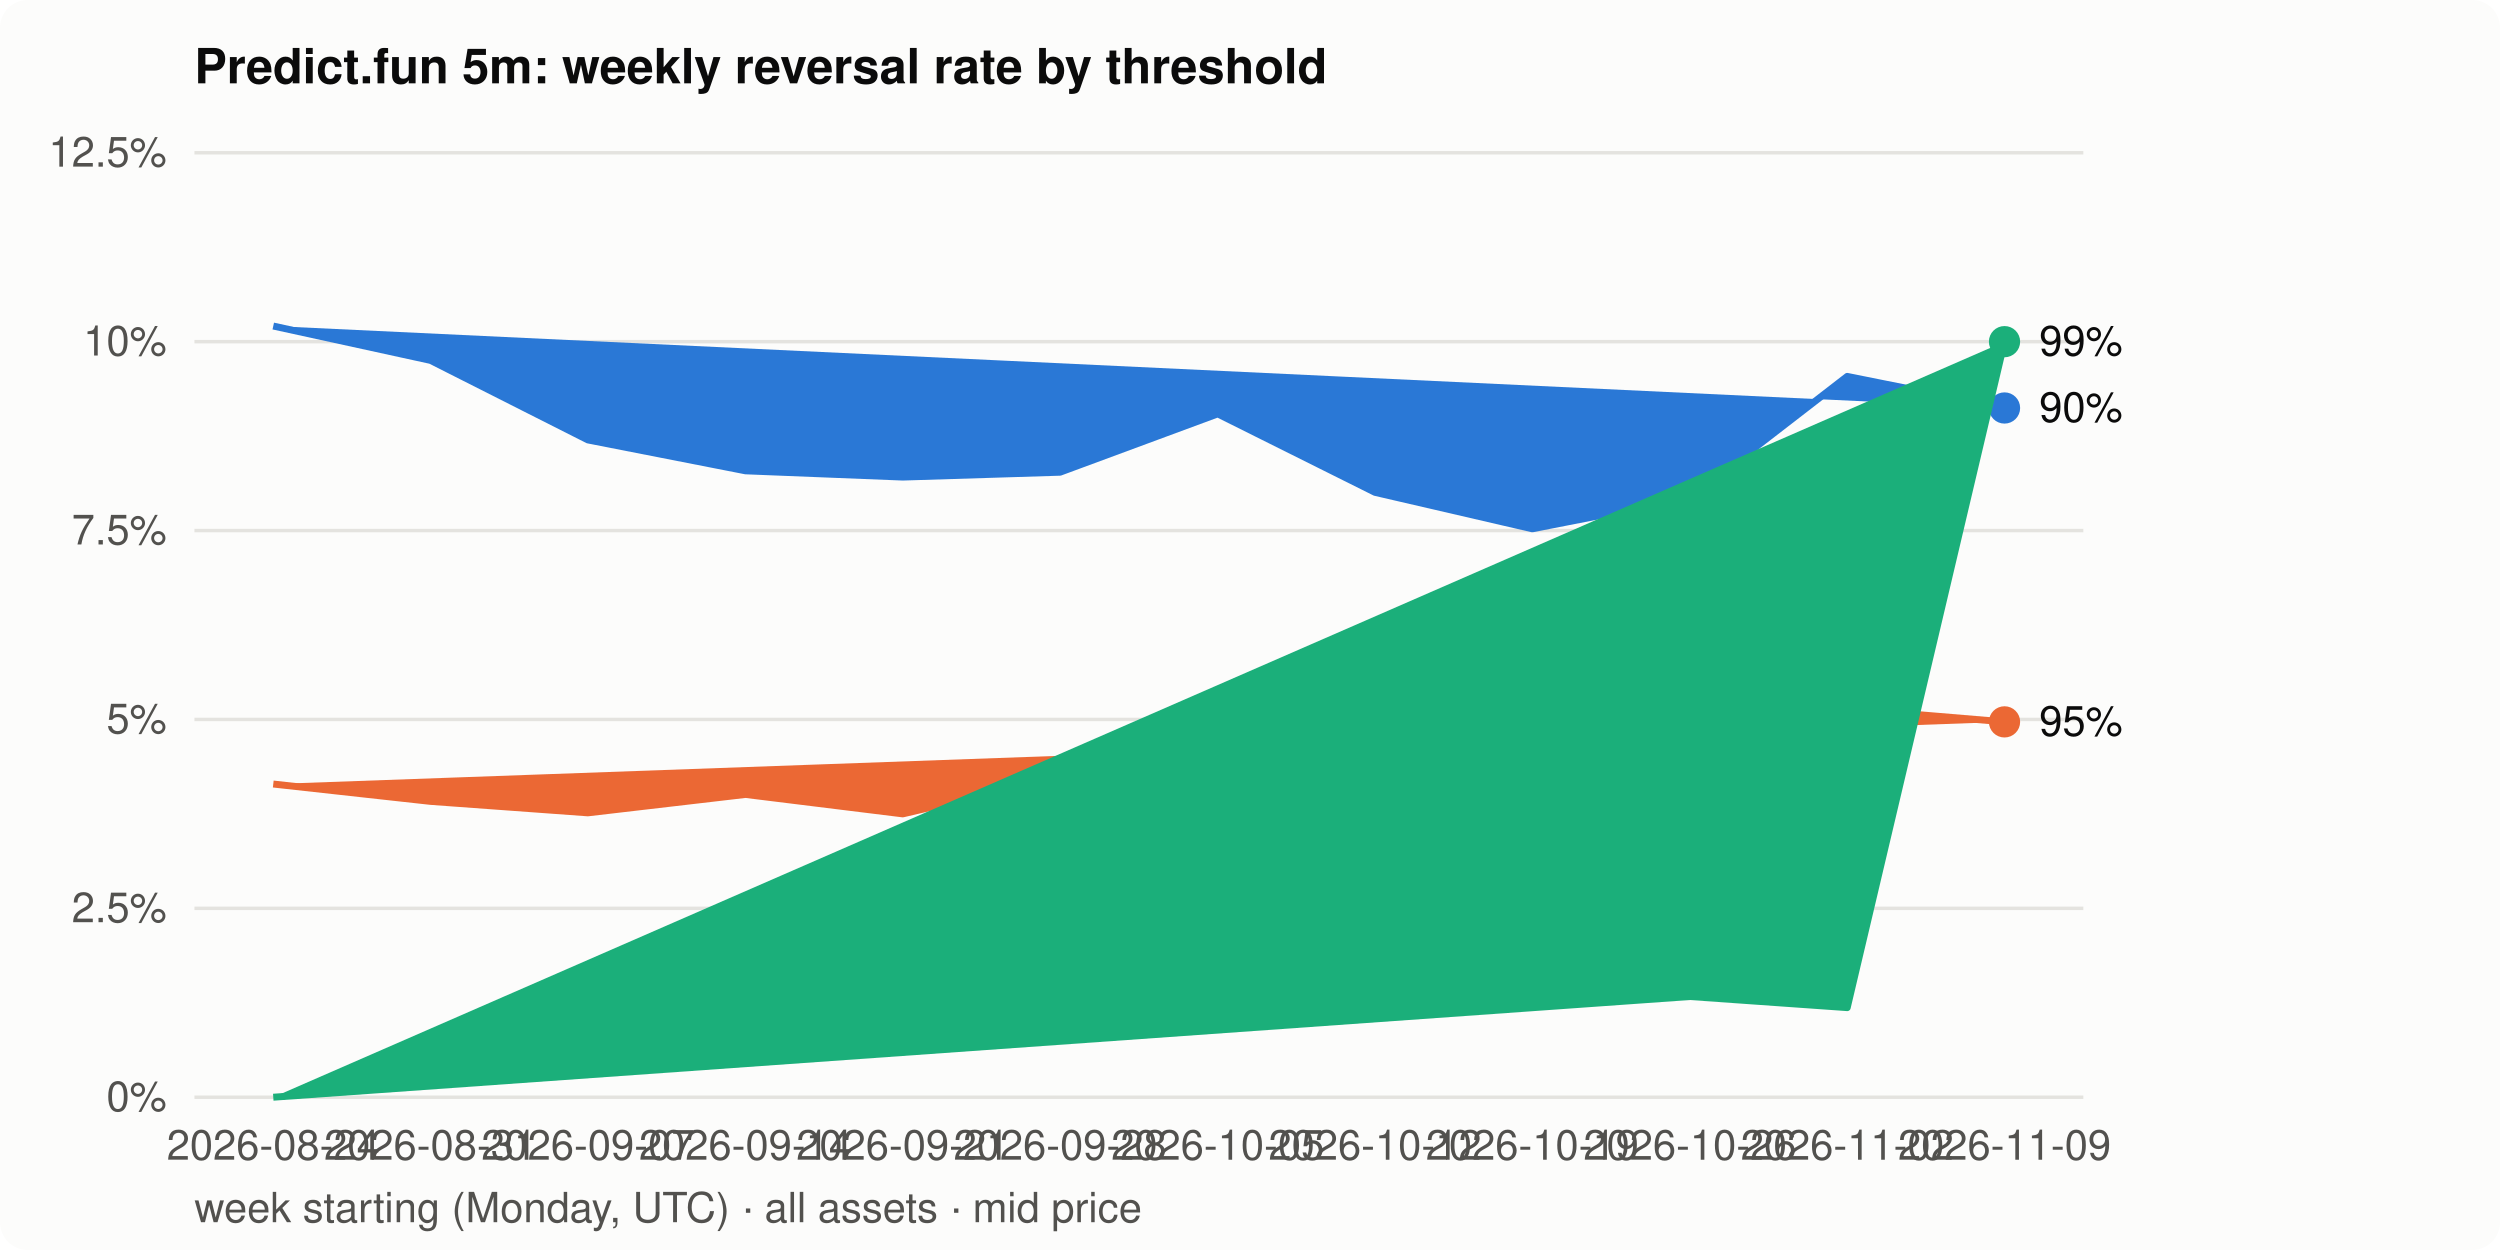
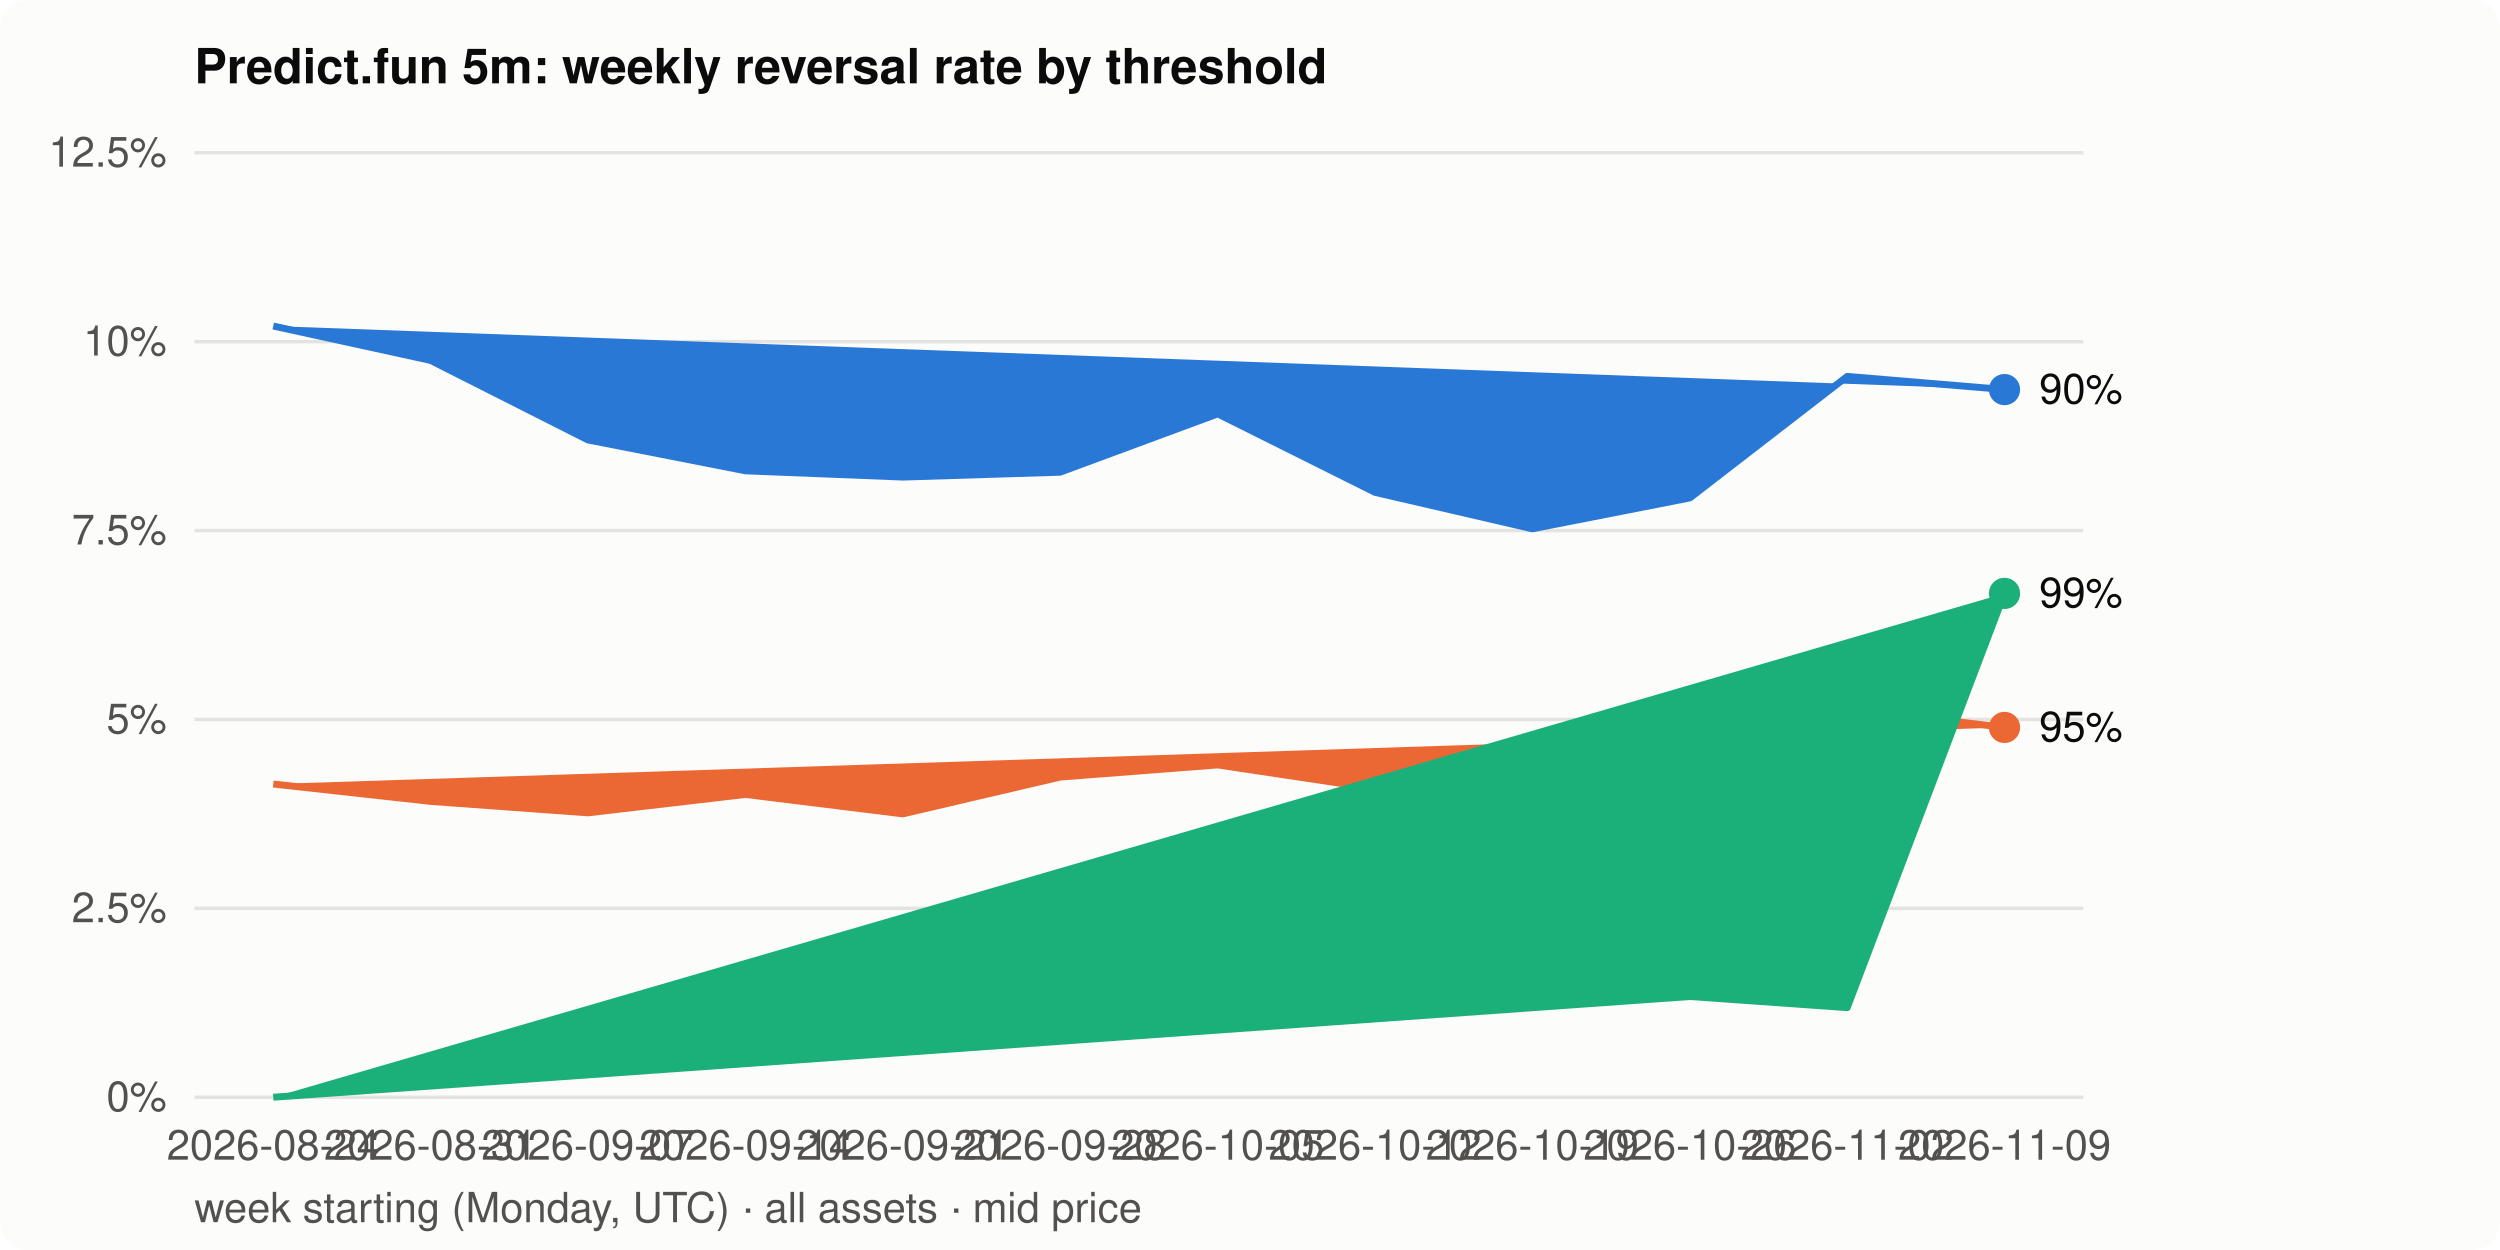
<svg xmlns="http://www.w3.org/2000/svg" viewBox="0 0 720 360" width="720" height="360" role="img" aria-label="Predict.fun 5m: weekly reversal rate by threshold">
  <style>
  .bg{fill:#fcfcfb} .t1{fill:#0b0b0b} .t2{fill:#52514e} .grid{stroke:#e4e3df}
  .s1{stroke:#2a78d6;fill:#2a78d6} .s2{stroke:#eb6834;fill:#eb6834} .s3{stroke:#1baf7a;fill:#1baf7a}
  .ref{stroke:#8a8984;fill:#8a8984} .ring{stroke:#fcfcfb}
  text{font-family:-apple-system,Segoe UI,Helvetica,Arial,sans-serif;font-size:12px}
  .title{font-size:14px;font-weight:600}
  @media (prefers-color-scheme: dark){
    .bg{fill:#1a1a19} .t1{fill:#f0efec} .t2{fill:#c3c2b7} .grid{stroke:#34332f}
    .s1{stroke:#3987e5;fill:#3987e5} .s2{stroke:#d95926;fill:#d95926} .s3{stroke:#199e70;fill:#199e70}
    .ref{stroke:#9d9c96;fill:#9d9c96} .ring{stroke:#1a1a19}
  }
</style>
  <rect class="bg" width="720" height="360" rx="8" />
  <text class="t1 title" x="56" y="24">Predict.fun 5m: weekly reversal rate by threshold</text>
  <line class="grid" x1="56" x2="600" y1="316.0" y2="316.0" stroke-width="1" />
  <text class="t2" x="48" y="320.0" text-anchor="end">0%</text>
  <line class="grid" x1="56" x2="600" y1="261.6" y2="261.6" stroke-width="1" />
  <text class="t2" x="48" y="265.6" text-anchor="end">2.5%</text>
  <line class="grid" x1="56" x2="600" y1="207.2" y2="207.2" stroke-width="1" />
  <text class="t2" x="48" y="211.2" text-anchor="end">5%</text>
  <line class="grid" x1="56" x2="600" y1="152.8" y2="152.8" stroke-width="1" />
  <text class="t2" x="48" y="156.8" text-anchor="end">7.5%</text>
  <line class="grid" x1="56" x2="600" y1="98.4" y2="98.4" stroke-width="1" />
  <text class="t2" x="48" y="102.4" text-anchor="end">10%</text>
  <line class="grid" x1="56" x2="600" y1="44.0" y2="44.0" stroke-width="1" />
  <text class="t2" x="48" y="48.0" text-anchor="end">12.5%</text>
  <text class="t2" x="78.7" y="334" text-anchor="middle">2026-08-24</text>
  <text class="t2" x="124.0" y="334" text-anchor="middle">2026-08-31</text>
  <text class="t2" x="169.3" y="334" text-anchor="middle">2026-09-07</text>
  <text class="t2" x="214.7" y="334" text-anchor="middle">2026-09-14</text>
  <text class="t2" x="260.0" y="334" text-anchor="middle">2026-09-21</text>
  <text class="t2" x="305.3" y="334" text-anchor="middle">2026-09-28</text>
  <text class="t2" x="350.7" y="334" text-anchor="middle">2026-10-05</text>
  <text class="t2" x="396.0" y="334" text-anchor="middle">2026-10-12</text>
  <text class="t2" x="441.3" y="334" text-anchor="middle">2026-10-19</text>
  <text class="t2" x="486.7" y="334" text-anchor="middle">2026-10-26</text>
  <text class="t2" x="532.0" y="334" text-anchor="middle">2026-11-02</text>
  <text class="t2" x="577.3" y="334" text-anchor="middle">2026-11-09</text>
-   <path class="s1" d="M78.7,93.9 L124.0,103.8 L169.3,126.7 L214.7,135.6 L260.0,137.4 L305.3,136.0 L350.7,119.2 L396.0,141.8 L441.3,152.3 L486.7,143.4 L532.0,108.4 L577.3,117.5" fill="none" stroke-width="2" stroke-linejoin="round" />
-   <circle class="s1" cx="577.3" cy="117.5" r="4" stroke="none" />
-   <text class="t1" x="587.3" y="121.5">90%</text>
-   <path class="s2" d="M78.7,225.8 L124.0,230.8 L169.3,234.1 L214.7,228.8 L260.0,234.4 L305.3,223.8 L350.7,220.3 L396.0,227.1 L441.3,231.4 L486.7,223.1 L532.0,204.1 L577.3,207.9" fill="none" stroke-width="2" stroke-linejoin="round" />
-   <circle class="s2" cx="577.3" cy="207.9" r="4" stroke="none" />
-   <text class="t1" x="587.3" y="211.9">95%</text>
-   <path class="s3" d="M78.7,316.0 L486.7,287.0 L532.0,290.2 L577.3,98.4" fill="none" stroke-width="2" stroke-linejoin="round" />
-   <circle class="s3" cx="577.3" cy="98.4" r="4" stroke="none" />
-   <text class="t1" x="587.3" y="102.4">99%</text>
+   <path class="s1" d="M78.7,93.9 L124.0,103.8 L169.3,126.7 L214.7,135.6 L260.0,137.4 L305.3,136.0 L350.7,119.2 L396.0,141.8 L441.3,152.3 L486.7,143.4 L532.0,108.4 L577.3,112.2" fill="none" stroke-width="2" stroke-linejoin="round" />
+   <circle class="s1" cx="577.3" cy="112.2" r="4" stroke="none" />
+   <text class="t1" x="587.3" y="116.2">90%</text>
+   <path class="s2" d="M78.7,225.8 L124.0,230.8 L169.3,234.1 L214.7,228.8 L260.0,234.4 L305.3,223.8 L350.7,220.3 L396.0,227.1 L441.3,231.4 L486.7,223.1 L532.0,204.1 L577.3,209.5" fill="none" stroke-width="2" stroke-linejoin="round" />
+   <circle class="s2" cx="577.3" cy="209.5" r="4" stroke="none" />
+   <text class="t1" x="587.3" y="213.5">95%</text>
+   <path class="s3" d="M78.7,316.0 L486.7,287.0 L532.0,290.2 L577.3,170.9" fill="none" stroke-width="2" stroke-linejoin="round" />
+   <circle class="s3" cx="577.3" cy="170.9" r="4" stroke="none" />
+   <text class="t1" x="587.3" y="174.9">99%</text>
  <text class="t2" x="56" y="352">week starting (Monday, UTC) · all assets · mid price</text>
</svg>
